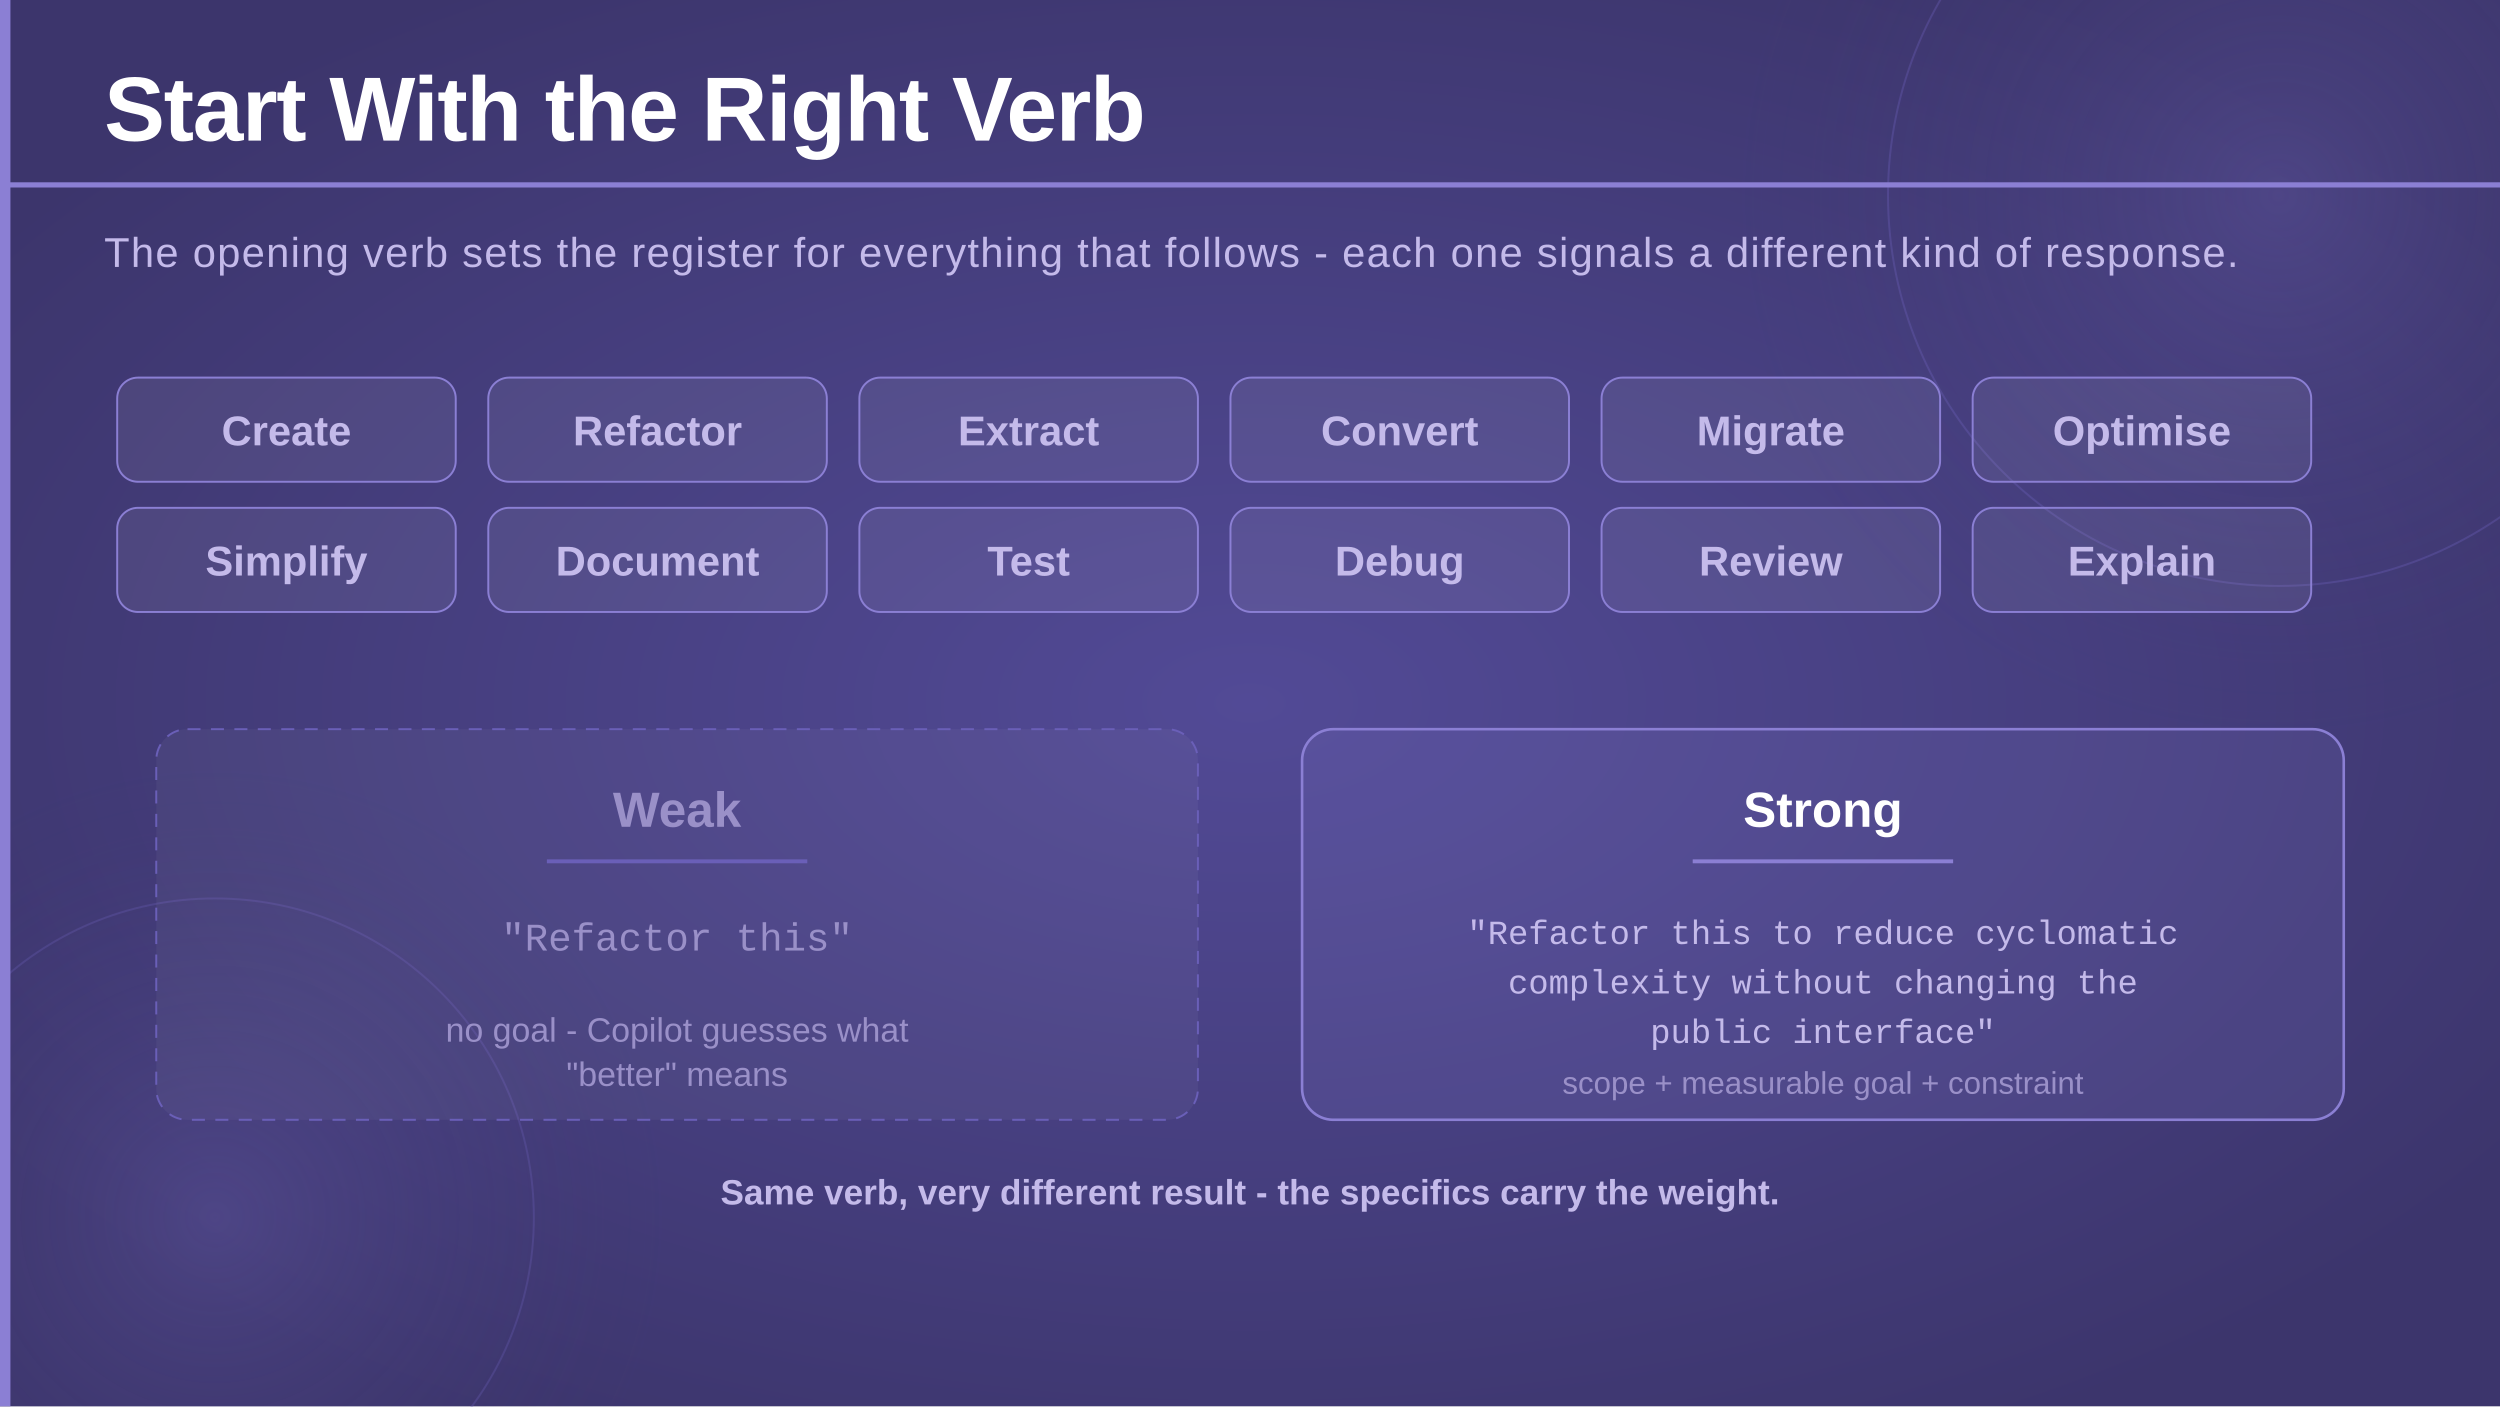
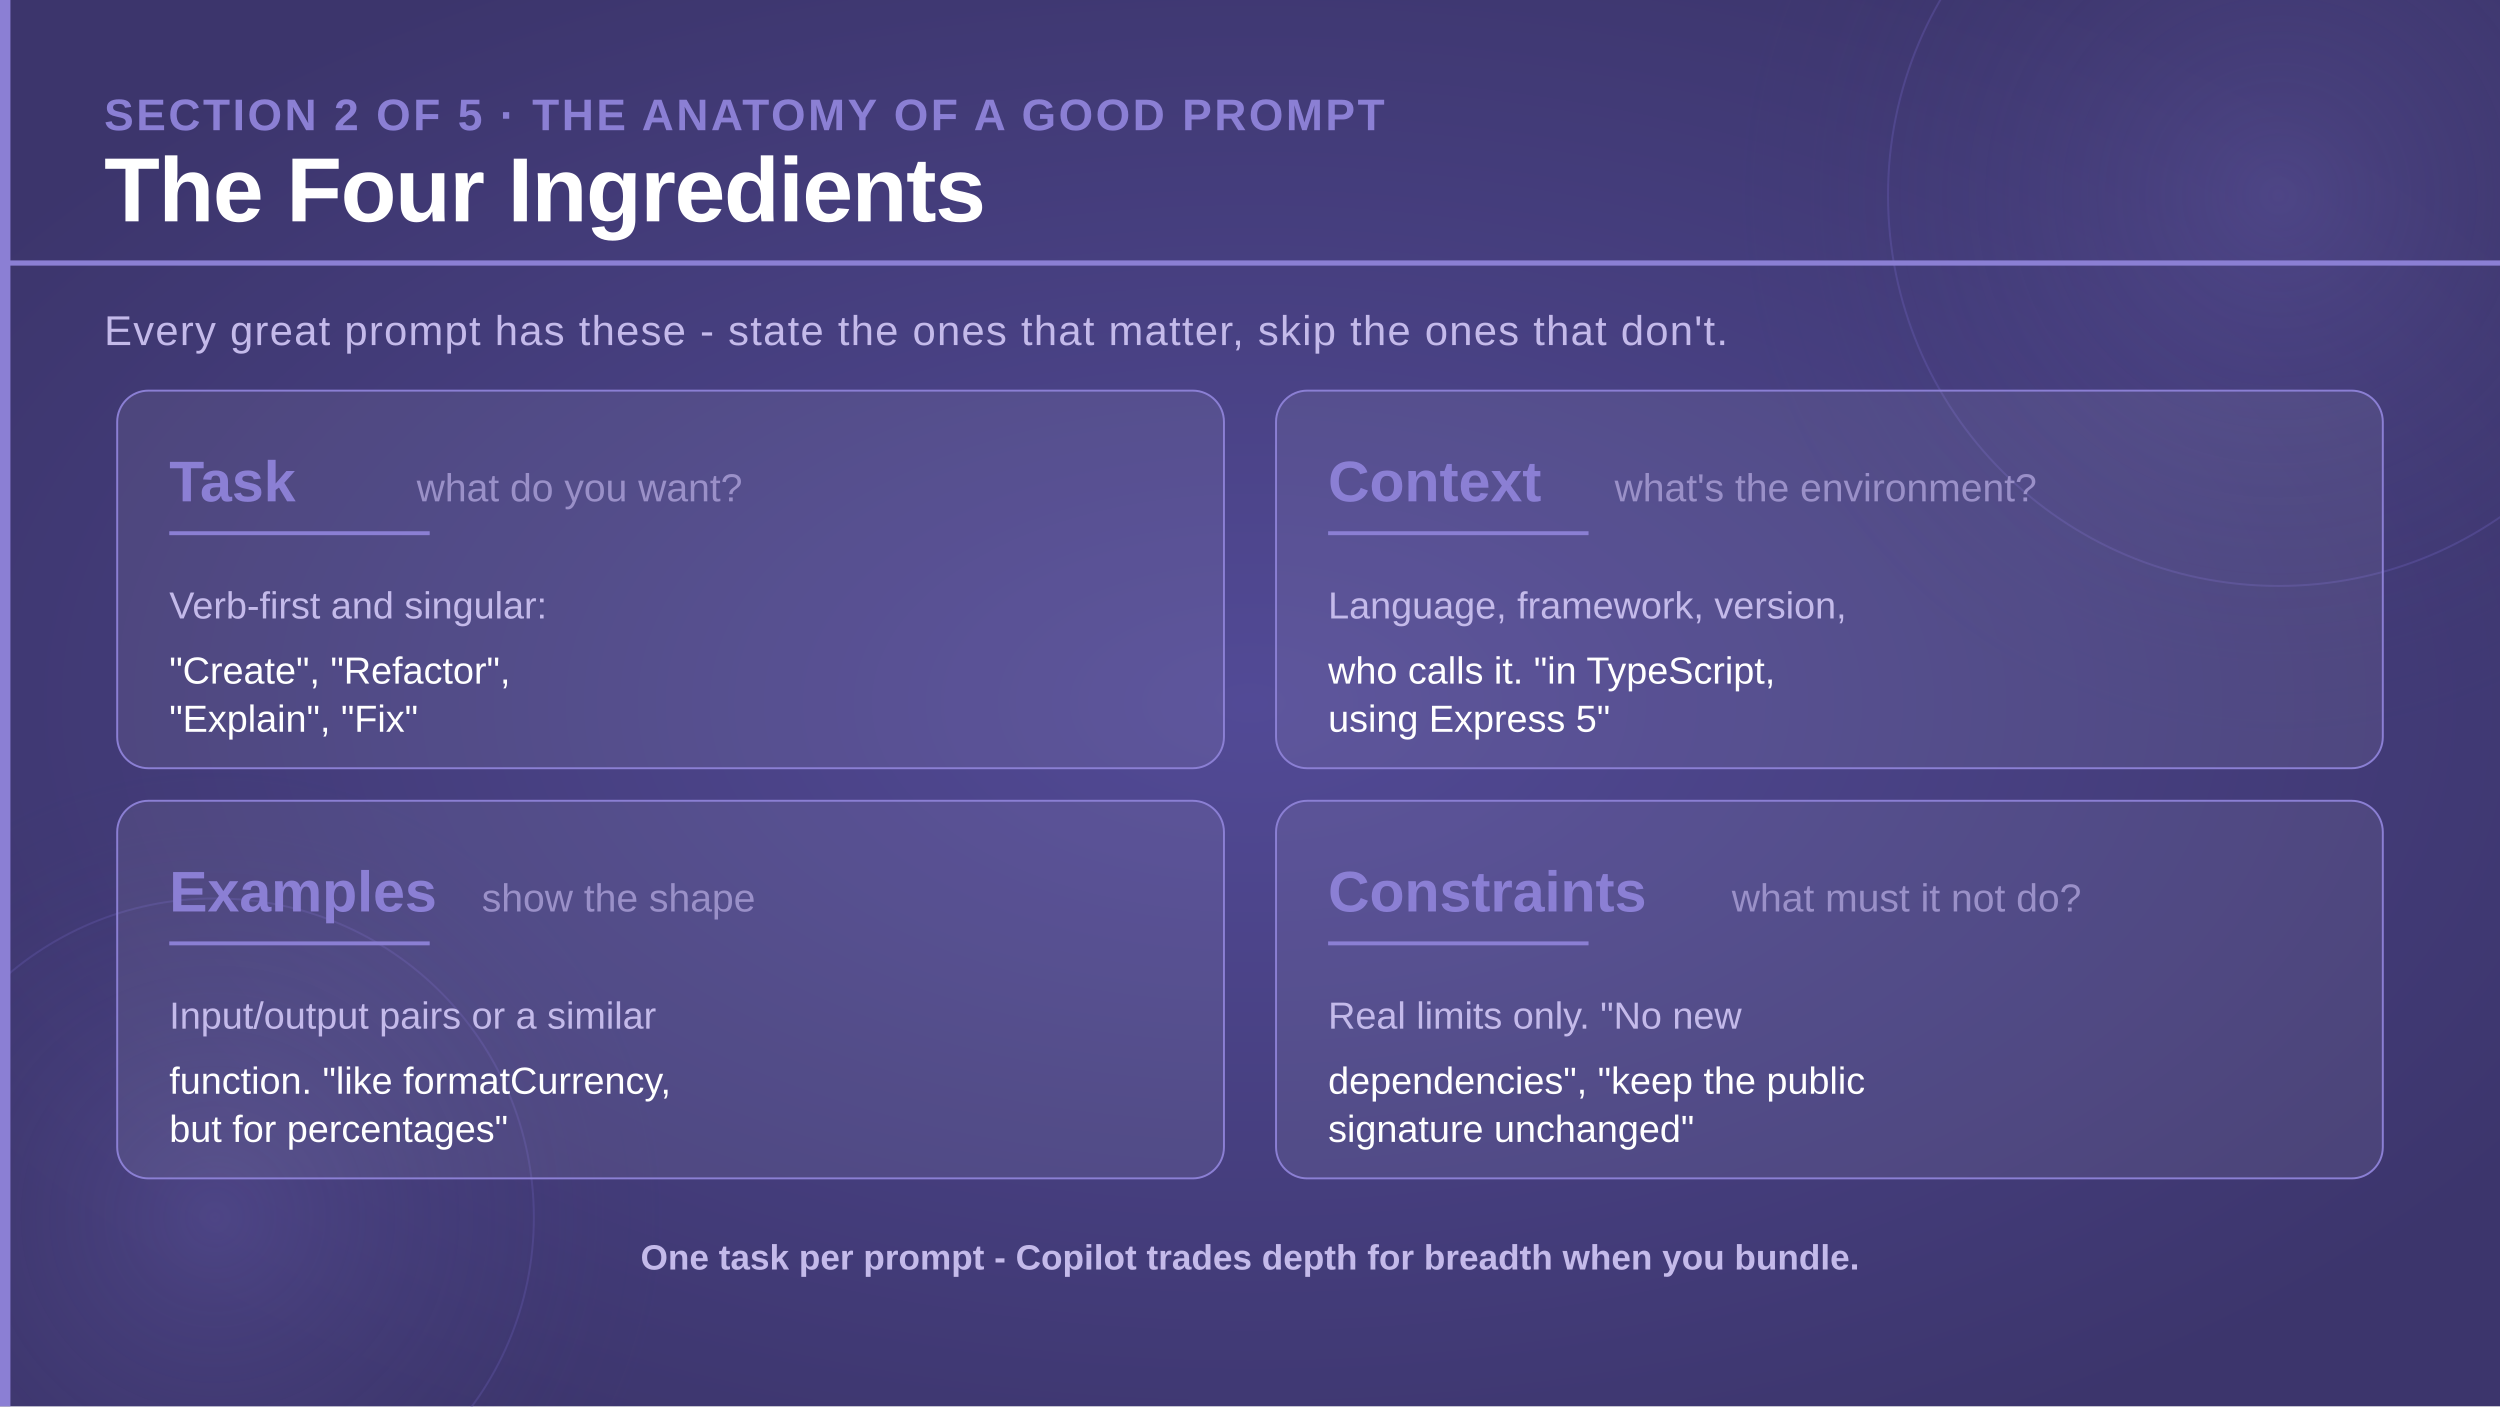
<svg xmlns="http://www.w3.org/2000/svg" viewBox="0 0 1920 1080" width="1920" height="1080">
  <defs>
    <radialGradient id="bgGlow" cx="50%" cy="50%" r="60%">
      <stop offset="0%" stop-color="#524a96" stop-opacity="1" />
      <stop offset="100%" stop-color="#3c356c" stop-opacity="1" />
    </radialGradient>
    <radialGradient id="circleGlow" cx="50%" cy="50%" r="50%">
      <stop offset="0%" stop-color="#7c70c8" stop-opacity="0.25" />
      <stop offset="100%" stop-color="#3c356c" stop-opacity="0" />
    </radialGradient>
  </defs>
  <rect width="1920" height="1080" fill="url(#bgGlow)" />
  <circle cx="1750" cy="150" r="420" fill="url(#circleGlow)" />
  <circle cx="1750" cy="150" r="300" fill="none" stroke="#6a5fb8" stroke-width="1.5" opacity="0.35" />
  <circle cx="165" cy="935" r="350" fill="url(#circleGlow)" />
  <circle cx="165" cy="935" r="245" fill="none" stroke="#6a5fb8" stroke-width="1.5" opacity="0.3" />
  <rect x="0" y="0" width="8" height="1080" fill="#8b7fd4" />
-   <text x="80" y="108" font-family="'Segoe UI', 'Helvetica Neue', Arial, sans-serif" font-size="70" font-weight="700" fill="#ffffff" letter-spacing="-1">Start With the Right Verb</text>
-   <rect x="0" y="140" width="1920" height="4" fill="#8b7fd4" />
-   <text x="80" y="205" font-family="'Segoe UI', 'Helvetica Neue', Arial, sans-serif" font-size="32" font-weight="300" fill="#c4baea" letter-spacing="1">
-     The opening verb sets the register for everything that follows - each one signals a different kind of response.
+   <text x="80" y="100" font-family="'Segoe UI', 'Helvetica Neue', Arial, sans-serif" font-size="34" font-weight="700" fill="#8b7fd4" letter-spacing="2">SECTION 2 OF 5 · THE ANATOMY OF A GOOD PROMPT</text>
+   <text x="80" y="170" font-family="'Segoe UI', 'Helvetica Neue', Arial, sans-serif" font-size="70" font-weight="700" fill="#ffffff" letter-spacing="-1">The Four Ingredients</text>
+   <rect x="0" y="200" width="1920" height="4" fill="#8b7fd4" />
+   <text x="80" y="265" font-family="'Segoe UI', 'Helvetica Neue', Arial, sans-serif" font-size="32" font-weight="300" fill="#c4baea" letter-spacing="1">
+     Every great prompt has these - state the ones that matter, skip the ones that don't.
  </text>
-   <rect x="90" y="290" width="260" height="80" rx="16" fill="#ffffff" fill-opacity="0.07" stroke="#8b7fd4" stroke-width="1.5" />
-   <text x="220" y="342" text-anchor="middle" font-family="'Segoe UI', 'Helvetica Neue', Arial, sans-serif" font-size="32" font-weight="600" fill="#c4baea">Create</text>
-   <rect x="375" y="290" width="260" height="80" rx="16" fill="#ffffff" fill-opacity="0.07" stroke="#8b7fd4" stroke-width="1.5" />
-   <text x="505" y="342" text-anchor="middle" font-family="'Segoe UI', 'Helvetica Neue', Arial, sans-serif" font-size="32" font-weight="600" fill="#c4baea">Refactor</text>
-   <rect x="660" y="290" width="260" height="80" rx="16" fill="#ffffff" fill-opacity="0.07" stroke="#8b7fd4" stroke-width="1.5" />
-   <text x="790" y="342" text-anchor="middle" font-family="'Segoe UI', 'Helvetica Neue', Arial, sans-serif" font-size="32" font-weight="600" fill="#c4baea">Extract</text>
-   <rect x="945" y="290" width="260" height="80" rx="16" fill="#ffffff" fill-opacity="0.07" stroke="#8b7fd4" stroke-width="1.5" />
-   <text x="1075" y="342" text-anchor="middle" font-family="'Segoe UI', 'Helvetica Neue', Arial, sans-serif" font-size="32" font-weight="600" fill="#c4baea">Convert</text>
-   <rect x="1230" y="290" width="260" height="80" rx="16" fill="#ffffff" fill-opacity="0.07" stroke="#8b7fd4" stroke-width="1.5" />
-   <text x="1360" y="342" text-anchor="middle" font-family="'Segoe UI', 'Helvetica Neue', Arial, sans-serif" font-size="32" font-weight="600" fill="#c4baea">Migrate</text>
-   <rect x="1515" y="290" width="260" height="80" rx="16" fill="#ffffff" fill-opacity="0.07" stroke="#8b7fd4" stroke-width="1.5" />
-   <text x="1645" y="342" text-anchor="middle" font-family="'Segoe UI', 'Helvetica Neue', Arial, sans-serif" font-size="32" font-weight="600" fill="#c4baea">Optimise</text>
-   <rect x="90" y="390" width="260" height="80" rx="16" fill="#ffffff" fill-opacity="0.07" stroke="#8b7fd4" stroke-width="1.5" />
-   <text x="220" y="442" text-anchor="middle" font-family="'Segoe UI', 'Helvetica Neue', Arial, sans-serif" font-size="32" font-weight="600" fill="#c4baea">Simplify</text>
-   <rect x="375" y="390" width="260" height="80" rx="16" fill="#ffffff" fill-opacity="0.07" stroke="#8b7fd4" stroke-width="1.5" />
-   <text x="505" y="442" text-anchor="middle" font-family="'Segoe UI', 'Helvetica Neue', Arial, sans-serif" font-size="32" font-weight="600" fill="#c4baea">Document</text>
-   <rect x="660" y="390" width="260" height="80" rx="16" fill="#ffffff" fill-opacity="0.07" stroke="#8b7fd4" stroke-width="1.5" />
-   <text x="790" y="442" text-anchor="middle" font-family="'Segoe UI', 'Helvetica Neue', Arial, sans-serif" font-size="32" font-weight="600" fill="#c4baea">Test</text>
-   <rect x="945" y="390" width="260" height="80" rx="16" fill="#ffffff" fill-opacity="0.07" stroke="#8b7fd4" stroke-width="1.5" />
-   <text x="1075" y="442" text-anchor="middle" font-family="'Segoe UI', 'Helvetica Neue', Arial, sans-serif" font-size="32" font-weight="600" fill="#c4baea">Debug</text>
-   <rect x="1230" y="390" width="260" height="80" rx="16" fill="#ffffff" fill-opacity="0.07" stroke="#8b7fd4" stroke-width="1.5" />
-   <text x="1360" y="442" text-anchor="middle" font-family="'Segoe UI', 'Helvetica Neue', Arial, sans-serif" font-size="32" font-weight="600" fill="#c4baea">Review</text>
-   <rect x="1515" y="390" width="260" height="80" rx="16" fill="#ffffff" fill-opacity="0.07" stroke="#8b7fd4" stroke-width="1.5" />
-   <text x="1645" y="442" text-anchor="middle" font-family="'Segoe UI', 'Helvetica Neue', Arial, sans-serif" font-size="32" font-weight="600" fill="#c4baea">Explain</text>
-   <rect x="120" y="560" width="800" height="300" rx="24" fill="#ffffff" fill-opacity="0.04" stroke="#6a5fb8" stroke-width="1.5" stroke-dasharray="10 8" />
-   <text x="520" y="635" text-anchor="middle" font-family="'Segoe UI', 'Helvetica Neue', Arial, sans-serif" font-size="38" font-weight="700" fill="#9a90c8">Weak</text>
-   <rect x="420" y="660" width="200" height="3" fill="#6a5fb8" />
-   <text x="520" y="730" text-anchor="middle" font-family="'Consolas', 'Courier New', monospace" font-size="30" fill="#9a90c8">"Refactor this"</text>
-   <text x="520" y="800" text-anchor="middle" font-family="'Segoe UI', 'Helvetica Neue', Arial, sans-serif" font-size="26" font-weight="300" fill="#9a90c8">no goal - Copilot guesses what</text>
-   <text x="520" y="834" text-anchor="middle" font-family="'Segoe UI', 'Helvetica Neue', Arial, sans-serif" font-size="26" font-weight="300" fill="#9a90c8">"better" means</text>
-   <rect x="1000" y="560" width="800" height="300" rx="24" fill="#8b7fd4" fill-opacity="0.15" stroke="#8b7fd4" stroke-width="2" />
-   <text x="1400" y="635" text-anchor="middle" font-family="'Segoe UI', 'Helvetica Neue', Arial, sans-serif" font-size="38" font-weight="700" fill="#ffffff">Strong</text>
-   <rect x="1300" y="660" width="200" height="3" fill="#8b7fd4" />
-   <text x="1400" y="725" text-anchor="middle" font-family="'Consolas', 'Courier New', monospace" font-size="26" fill="#c4baea">"Refactor this to reduce cyclomatic</text>
-   <text x="1400" y="763" text-anchor="middle" font-family="'Consolas', 'Courier New', monospace" font-size="26" fill="#c4baea">complexity without changing the</text>
-   <text x="1400" y="801" text-anchor="middle" font-family="'Consolas', 'Courier New', monospace" font-size="26" fill="#c4baea">public interface"</text>
-   <text x="1400" y="840" text-anchor="middle" font-family="'Segoe UI', 'Helvetica Neue', Arial, sans-serif" font-size="24" font-weight="300" fill="#9a90c8">scope + measurable goal + constraint</text>
-   <text x="960" y="925" text-anchor="middle" font-family="'Segoe UI', 'Helvetica Neue', Arial, sans-serif" font-size="27" font-weight="700" fill="#c4baea">Same verb, very different result - the specifics carry the weight.</text>
+   <rect x="90" y="300" width="850" height="290" rx="24" fill="#ffffff" fill-opacity="0.07" stroke="#8b7fd4" stroke-width="1.5" />
+   <text x="130" y="385" font-family="'Segoe UI', 'Helvetica Neue', Arial, sans-serif" font-size="44" font-weight="700" fill="#8b7fd4">Task</text>
+   <text x="320" y="385" font-family="'Segoe UI', 'Helvetica Neue', Arial, sans-serif" font-size="30" font-weight="300" fill="#9a90c8">what do you want?</text>
+   <rect x="130" y="408" width="200" height="3" fill="#8b7fd4" />
+   <text x="130" y="475" font-family="'Segoe UI', 'Helvetica Neue', Arial, sans-serif" font-size="29" font-weight="300" fill="#c4baea">Verb-first and singular:</text>
+   <text x="130" y="525" font-family="'Segoe UI', 'Helvetica Neue', Arial, sans-serif" font-size="29" font-weight="300" fill="#ffffff">"Create", "Refactor",</text>
+   <text x="130" y="562" font-family="'Segoe UI', 'Helvetica Neue', Arial, sans-serif" font-size="29" font-weight="300" fill="#ffffff">"Explain", "Fix"</text>
+   <rect x="980" y="300" width="850" height="290" rx="24" fill="#ffffff" fill-opacity="0.07" stroke="#8b7fd4" stroke-width="1.5" />
+   <text x="1020" y="385" font-family="'Segoe UI', 'Helvetica Neue', Arial, sans-serif" font-size="44" font-weight="700" fill="#8b7fd4">Context</text>
+   <text x="1240" y="385" font-family="'Segoe UI', 'Helvetica Neue', Arial, sans-serif" font-size="30" font-weight="300" fill="#9a90c8">what's the environment?</text>
+   <rect x="1020" y="408" width="200" height="3" fill="#8b7fd4" />
+   <text x="1020" y="475" font-family="'Segoe UI', 'Helvetica Neue', Arial, sans-serif" font-size="29" font-weight="300" fill="#c4baea">Language, framework, version,</text>
+   <text x="1020" y="525" font-family="'Segoe UI', 'Helvetica Neue', Arial, sans-serif" font-size="29" font-weight="300" fill="#ffffff">who calls it. "in TypeScript,</text>
+   <text x="1020" y="562" font-family="'Segoe UI', 'Helvetica Neue', Arial, sans-serif" font-size="29" font-weight="300" fill="#ffffff">using Express 5"</text>
+   <rect x="90" y="615" width="850" height="290" rx="24" fill="#ffffff" fill-opacity="0.07" stroke="#8b7fd4" stroke-width="1.5" />
+   <text x="130" y="700" font-family="'Segoe UI', 'Helvetica Neue', Arial, sans-serif" font-size="44" font-weight="700" fill="#8b7fd4">Examples</text>
+   <text x="370" y="700" font-family="'Segoe UI', 'Helvetica Neue', Arial, sans-serif" font-size="30" font-weight="300" fill="#9a90c8">show the shape</text>
+   <rect x="130" y="723" width="200" height="3" fill="#8b7fd4" />
+   <text x="130" y="790" font-family="'Segoe UI', 'Helvetica Neue', Arial, sans-serif" font-size="29" font-weight="300" fill="#c4baea">Input/output pairs or a similar</text>
+   <text x="130" y="840" font-family="'Segoe UI', 'Helvetica Neue', Arial, sans-serif" font-size="29" font-weight="300" fill="#ffffff">function. "like formatCurrency,</text>
+   <text x="130" y="877" font-family="'Segoe UI', 'Helvetica Neue', Arial, sans-serif" font-size="29" font-weight="300" fill="#ffffff">but for percentages"</text>
+   <rect x="980" y="615" width="850" height="290" rx="24" fill="#ffffff" fill-opacity="0.07" stroke="#8b7fd4" stroke-width="1.5" />
+   <text x="1020" y="700" font-family="'Segoe UI', 'Helvetica Neue', Arial, sans-serif" font-size="44" font-weight="700" fill="#8b7fd4">Constraints</text>
+   <text x="1330" y="700" font-family="'Segoe UI', 'Helvetica Neue', Arial, sans-serif" font-size="30" font-weight="300" fill="#9a90c8">what must it not do?</text>
+   <rect x="1020" y="723" width="200" height="3" fill="#8b7fd4" />
+   <text x="1020" y="790" font-family="'Segoe UI', 'Helvetica Neue', Arial, sans-serif" font-size="29" font-weight="300" fill="#c4baea">Real limits only. "No new</text>
+   <text x="1020" y="840" font-family="'Segoe UI', 'Helvetica Neue', Arial, sans-serif" font-size="29" font-weight="300" fill="#ffffff">dependencies", "keep the public</text>
+   <text x="1020" y="877" font-family="'Segoe UI', 'Helvetica Neue', Arial, sans-serif" font-size="29" font-weight="300" fill="#ffffff">signature unchanged"</text>
+   <text x="960" y="975" text-anchor="middle" font-family="'Segoe UI', 'Helvetica Neue', Arial, sans-serif" font-size="27" font-weight="700" fill="#c4baea">One task per prompt - Copilot trades depth for breadth when you bundle.</text>
</svg>
